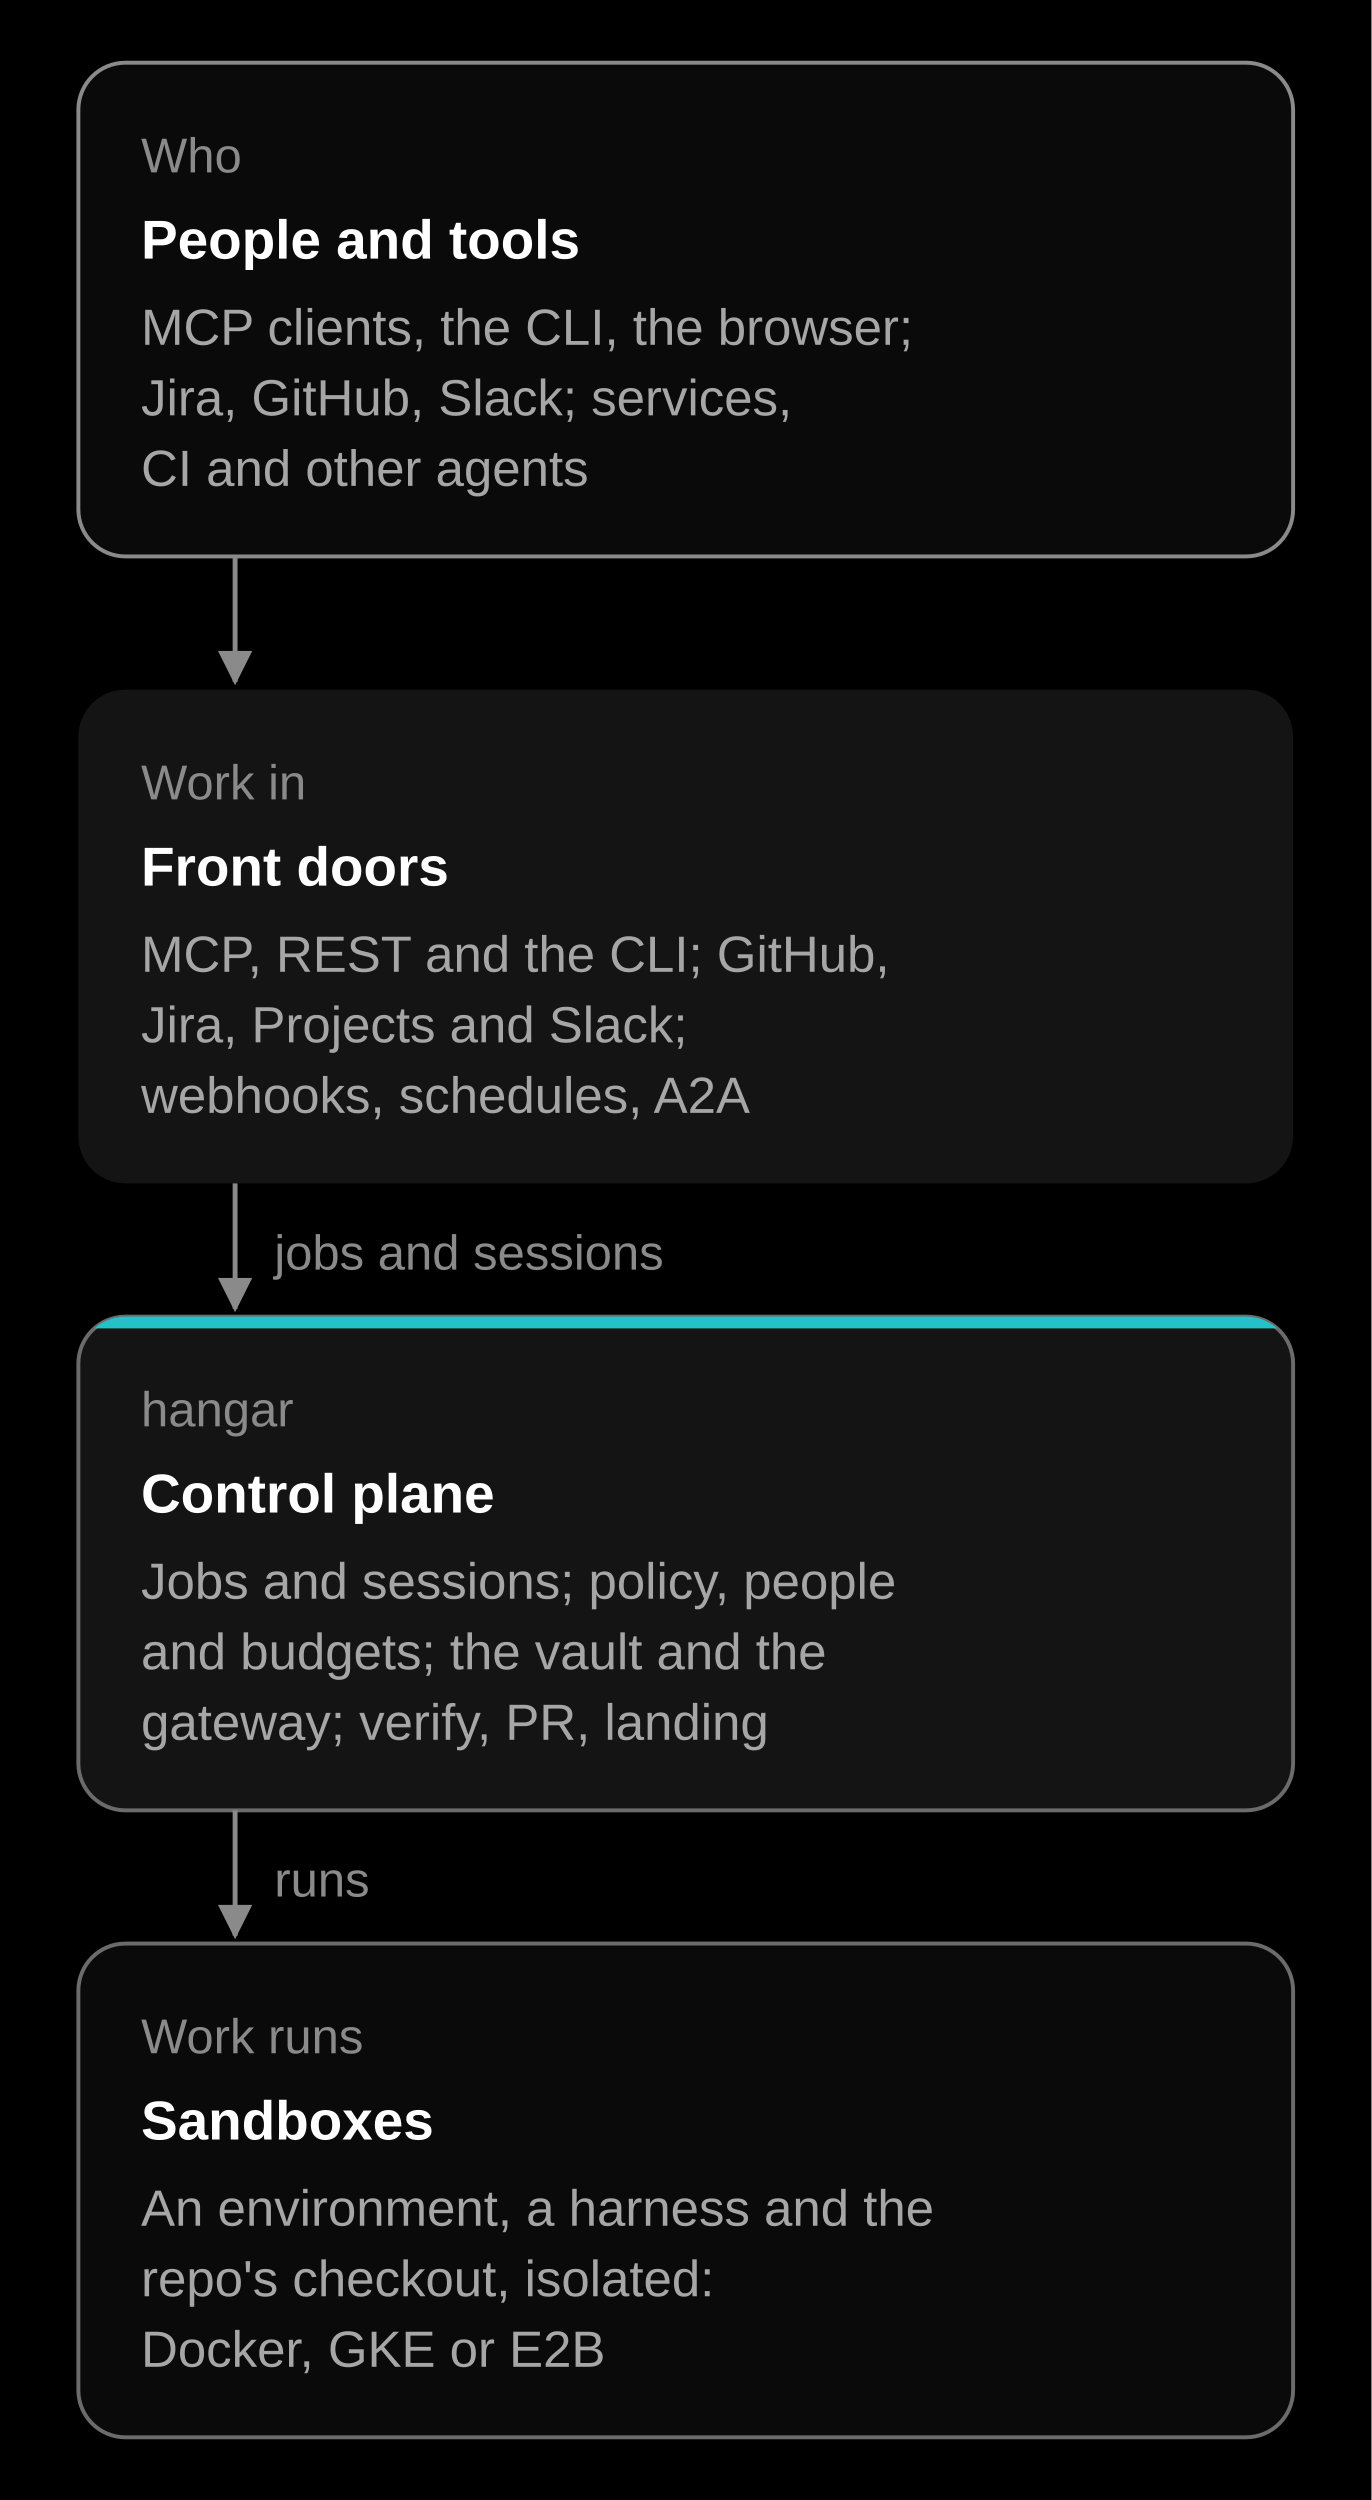
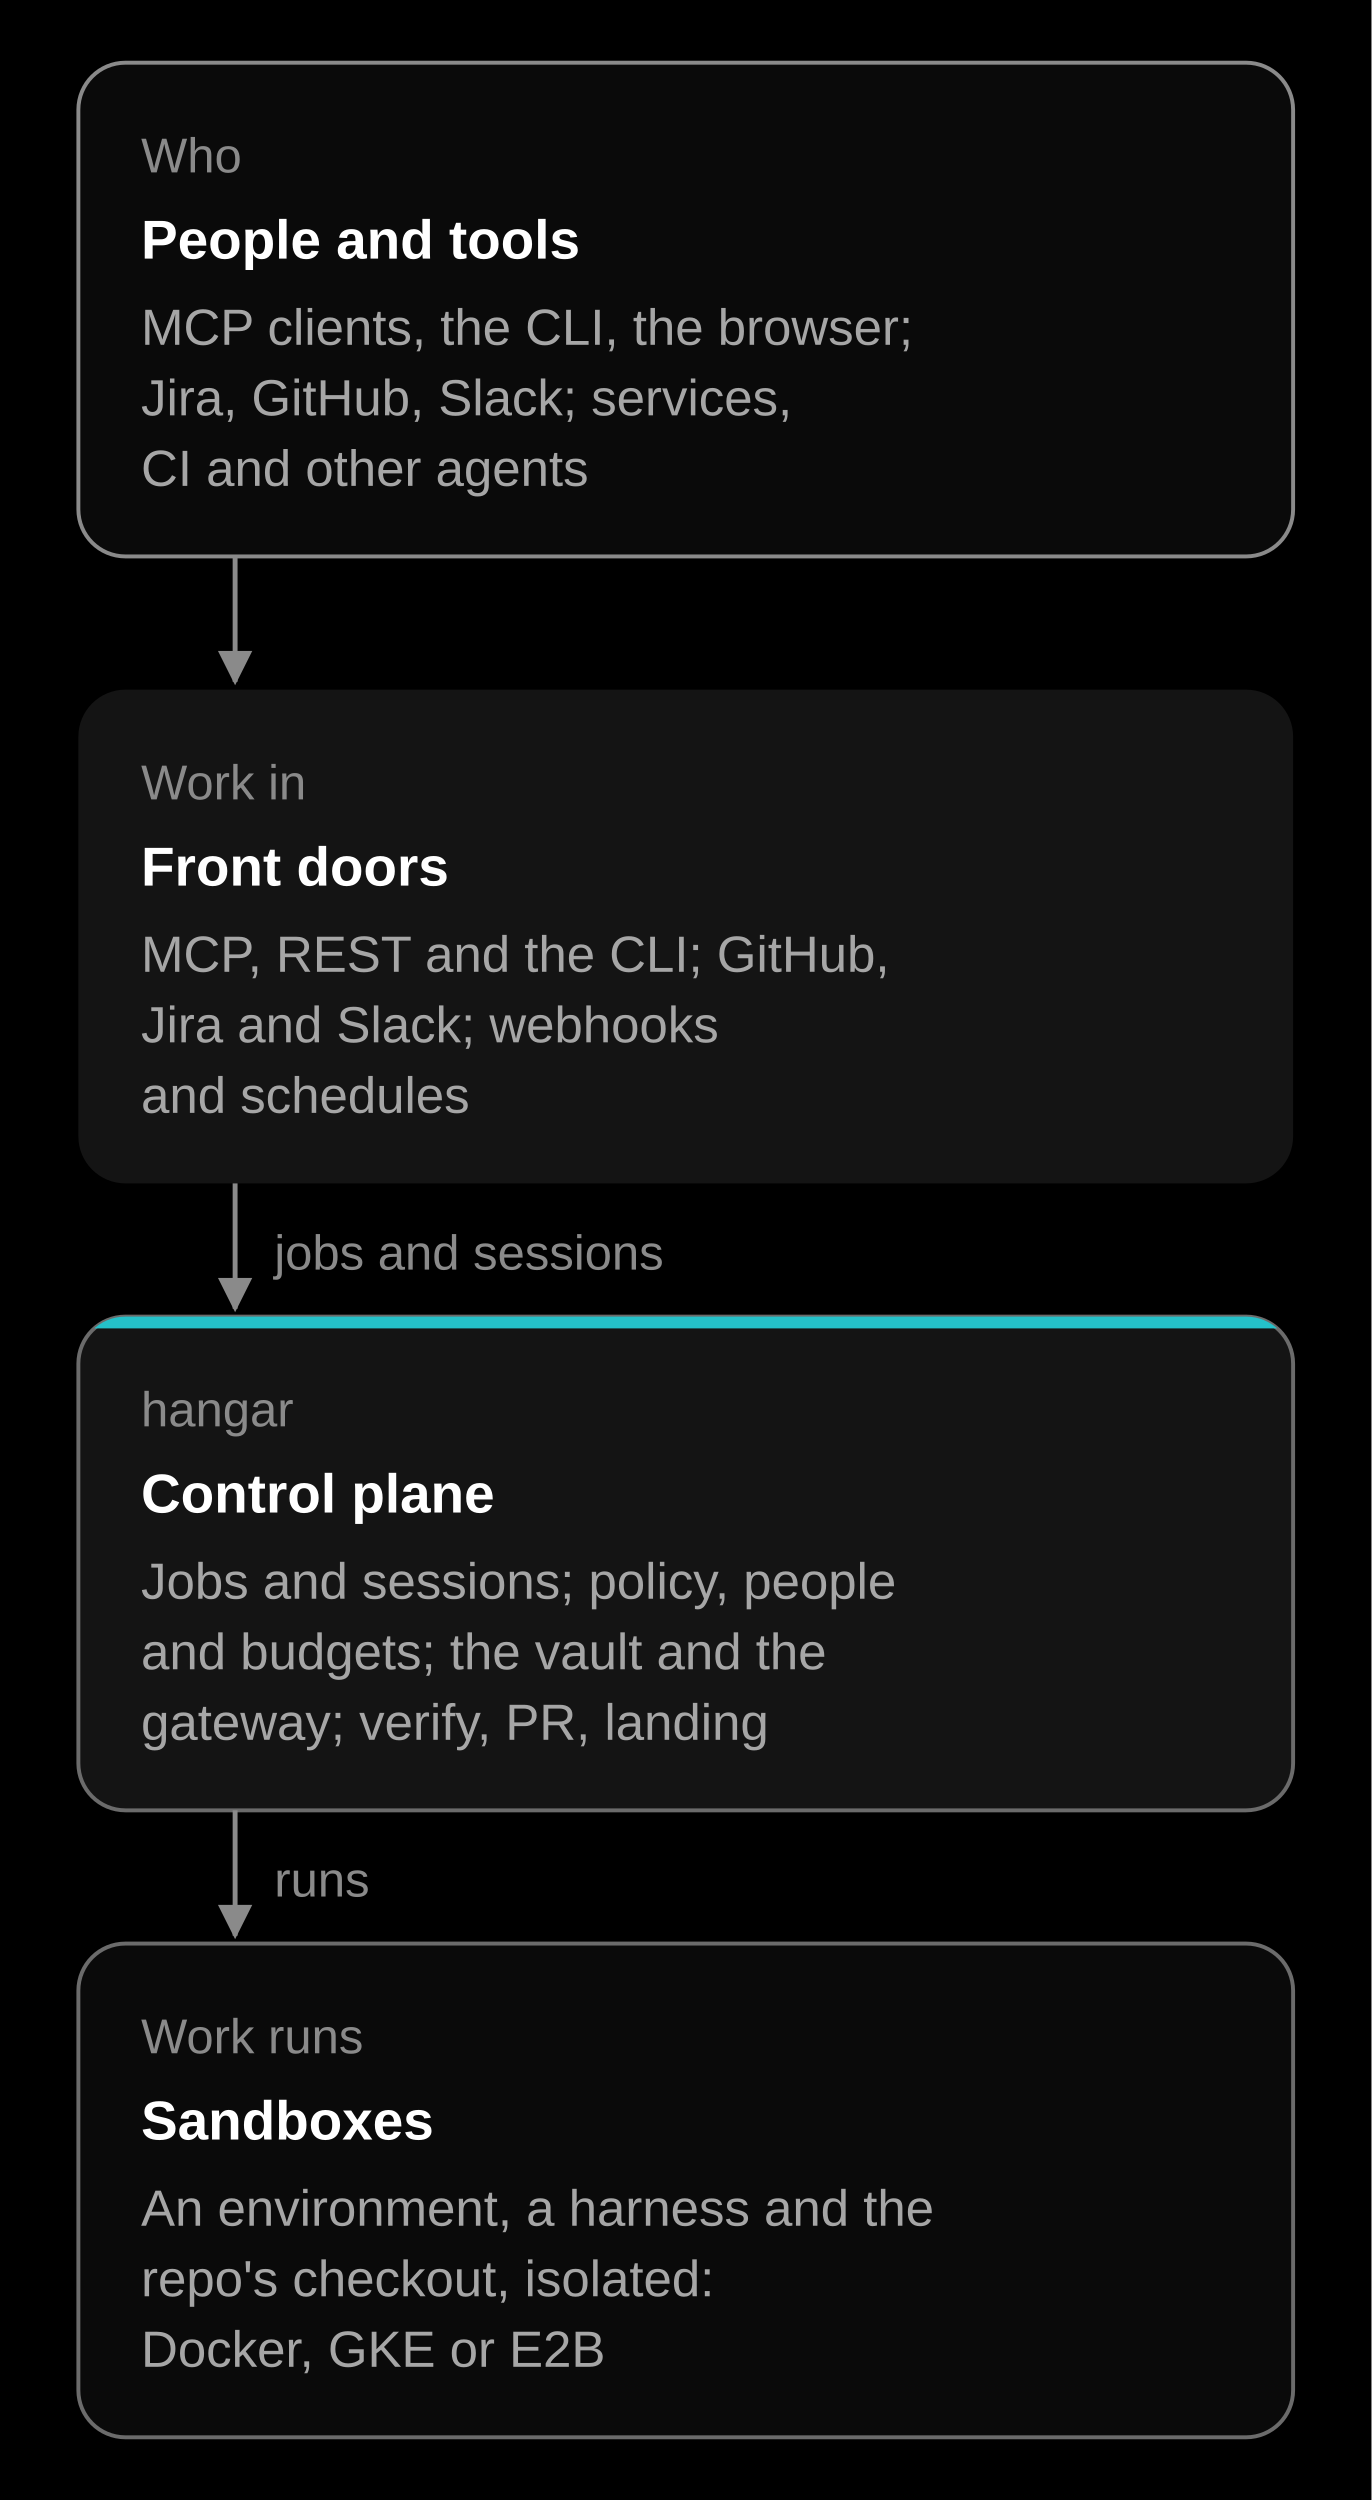
<svg xmlns="http://www.w3.org/2000/svg" class="af-d" viewBox="0 0 350 638" role="img" aria-label="People, front doors, the control plane and sandboxes">
  <style>
  .af-d .bg { fill: var(--af-canvas, #000000); }
  .af-d .box { fill: var(--af-raised, #141414); }
  .af-d .box-hub { fill: var(--af-raised, #141414); stroke: var(--af-line-strong, #6B6B6B); stroke-width: 1; }
  .af-d .box-plan { fill: none; stroke: var(--af-line-strong, #6B6B6B); stroke-width: 1; stroke-dasharray: 4 4; }
  .af-d .box-ext { fill: var(--af-surface, #0A0A0A); stroke: var(--af-line-strong, #6B6B6B); stroke-width: 1; }
  .af-d .person { fill: var(--af-surface, #0A0A0A); stroke: var(--af-fg-subtle, #8A8A8A); stroke-width: 1; }
  .af-d .name { font: 700 16px "Archivo", "Helvetica Neue", Arial, sans-serif; font-stretch: 125%; fill: var(--af-fg, #FFFFFF); }
  .af-d .name-s { font: 700 14px "Archivo", "Helvetica Neue", Arial, sans-serif; font-stretch: 125%; fill: var(--af-fg, #FFFFFF); }
  .af-d .title { font: 700 20px "Archivo", "Helvetica Neue", Arial, sans-serif; font-stretch: 125%; fill: var(--af-fg, #FFFFFF); }
  .af-d .body { font: 400 13px "Red Hat Text", "Helvetica Neue", Arial, sans-serif; fill: var(--af-fg-muted, #A6A6A6); }
  .af-d .lbl { font: 500 12.5px "Red Hat Text", "Helvetica Neue", Arial, sans-serif; fill: var(--af-fg-subtle, #8A8A8A); }
  .af-d .edge { fill: none; stroke: var(--af-fg-subtle, #8A8A8A); stroke-width: 1.25; }
  .af-d .edge-plan { fill: none; stroke: var(--af-fg-subtle, #8A8A8A); stroke-width: 1.25; stroke-dasharray: 5 4; }
  .af-d .elabel { font: 400 12.5px "Red Hat Text", "Helvetica Neue", Arial, sans-serif; fill: var(--af-fg-subtle, #8A8A8A); }
  .af-d .arrowhead { fill: var(--af-fg-subtle, #8A8A8A); }
  .af-d .dot { fill: var(--af-dot-field, #262626); }
</style>
  <defs>
    <marker id="concepts-stacked-arrow" viewBox="0 0 10 10" refX="9" refY="5" markerWidth="7" markerHeight="7" orient="auto-start-reverse">
      <path class="arrowhead" d="M0 0L10 5L0 10z" />
    </marker>
  </defs>
  <rect class="bg" width="350" height="638" />
  <rect class="person" x="20" y="16" width="310" height="126" rx="12" />
  <text class="lbl" x="36" y="44">Who</text>
  <text class="name-s" x="36" y="66">People and tools</text>
  <text class="body" x="36" y="88">MCP clients, the CLI, the browser;</text>
  <text class="body" x="36" y="106">Jira, GitHub, Slack; services,</text>
  <text class="body" x="36" y="124">CI and other agents</text>
  <path class="edge" d="M60 142V174" marker-end="url(#concepts-stacked-arrow)" />
  <rect class="box" x="20" y="176" width="310" height="126" rx="12" />
  <text class="lbl" x="36" y="204">Work in</text>
  <text class="name-s" x="36" y="226">Front doors</text>
  <text class="body" x="36" y="248">MCP, REST and the CLI; GitHub,</text>
-   <text class="body" x="36" y="266">Jira, Projects and Slack;</text>
-   <text class="body" x="36" y="284">webhooks, schedules, A2A</text>
+   <text class="body" x="36" y="266">Jira and Slack; webhooks</text>
+   <text class="body" x="36" y="284">and schedules</text>
  <path class="edge" d="M60 302V334" marker-end="url(#concepts-stacked-arrow)" />
  <text class="elabel" x="70" y="324" text-anchor="start">jobs and sessions</text>
  <rect class="box-hub" x="20" y="336" width="310" height="126" rx="12" />
  <clipPath id="concepts-stacked-pe20-336-310-126">
    <rect x="20" y="336" width="310" height="126" rx="12" />
  </clipPath>
  <rect x="20" y="336" width="310" height="3" fill="var(--af-product-hangar, #24C1C9)" clip-path="url(#concepts-stacked-pe20-336-310-126)" />
  <text class="lbl" x="36" y="364">hangar</text>
  <text class="name-s" x="36" y="386">Control plane</text>
  <text class="body" x="36" y="408">Jobs and sessions; policy, people</text>
  <text class="body" x="36" y="426">and budgets; the vault and the</text>
  <text class="body" x="36" y="444">gateway; verify, PR, landing</text>
  <path class="edge" d="M60 462V494" marker-end="url(#concepts-stacked-arrow)" />
  <text class="elabel" x="70" y="484" text-anchor="start">runs</text>
  <rect class="box-ext" x="20" y="496" width="310" height="126" rx="12" />
  <text class="lbl" x="36" y="524">Work runs</text>
  <text class="name-s" x="36" y="546">Sandboxes</text>
  <text class="body" x="36" y="568">An environment, a harness and the</text>
  <text class="body" x="36" y="586">repo's checkout, isolated:</text>
  <text class="body" x="36" y="604">Docker, GKE or E2B</text>
</svg>
